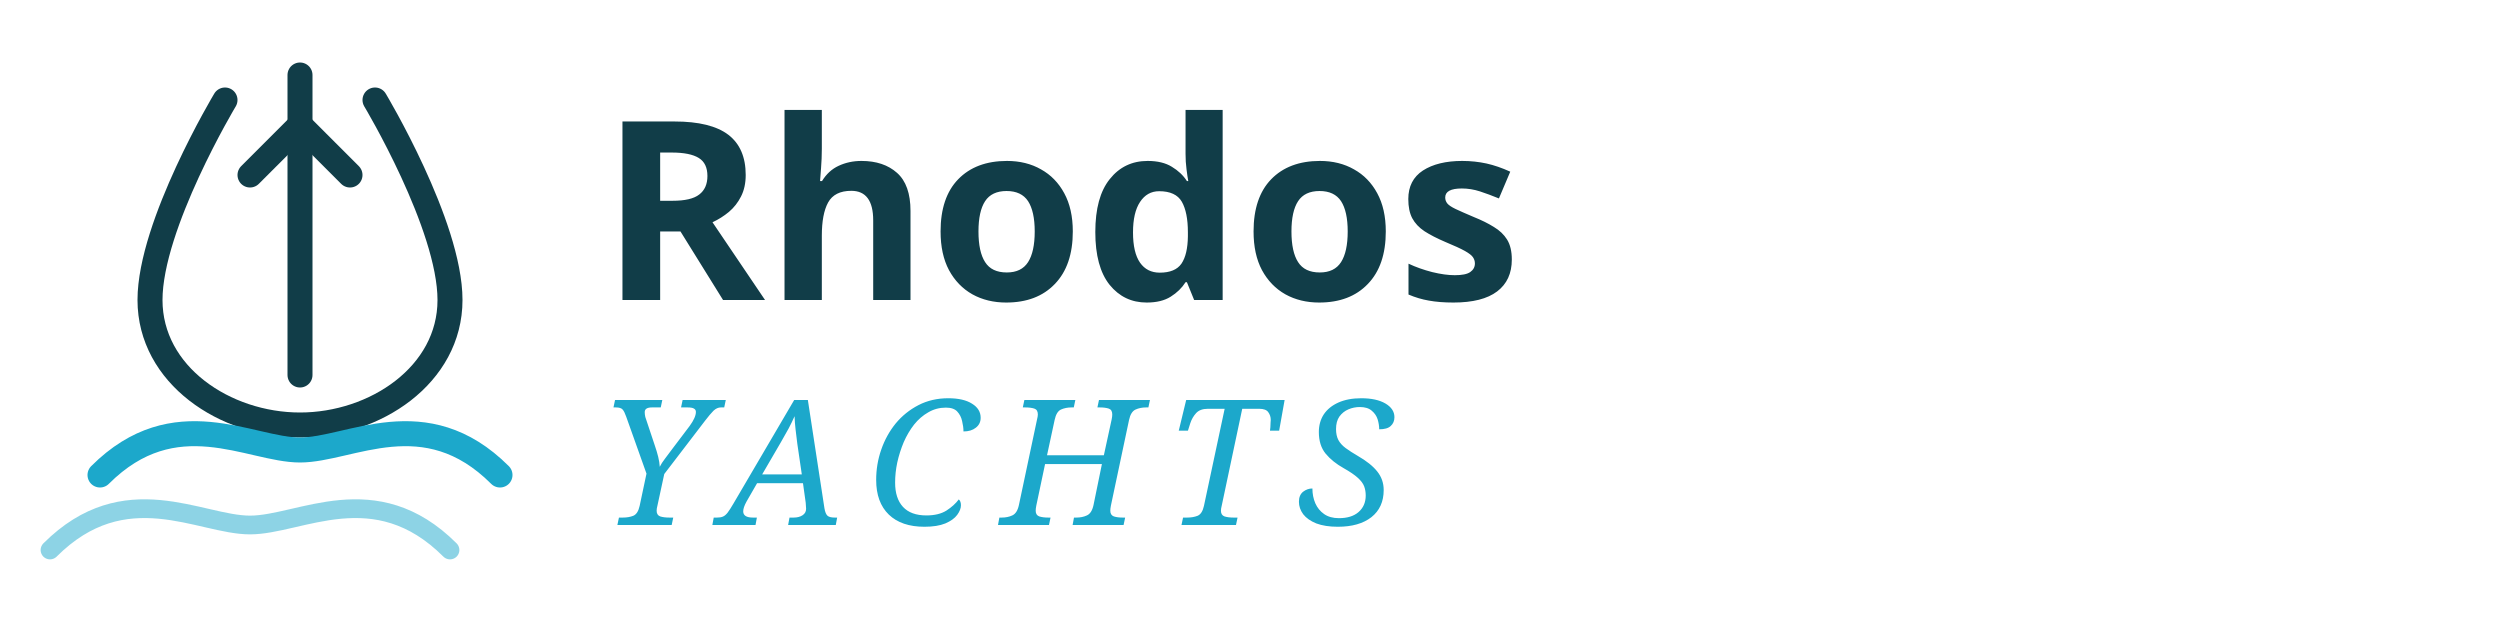
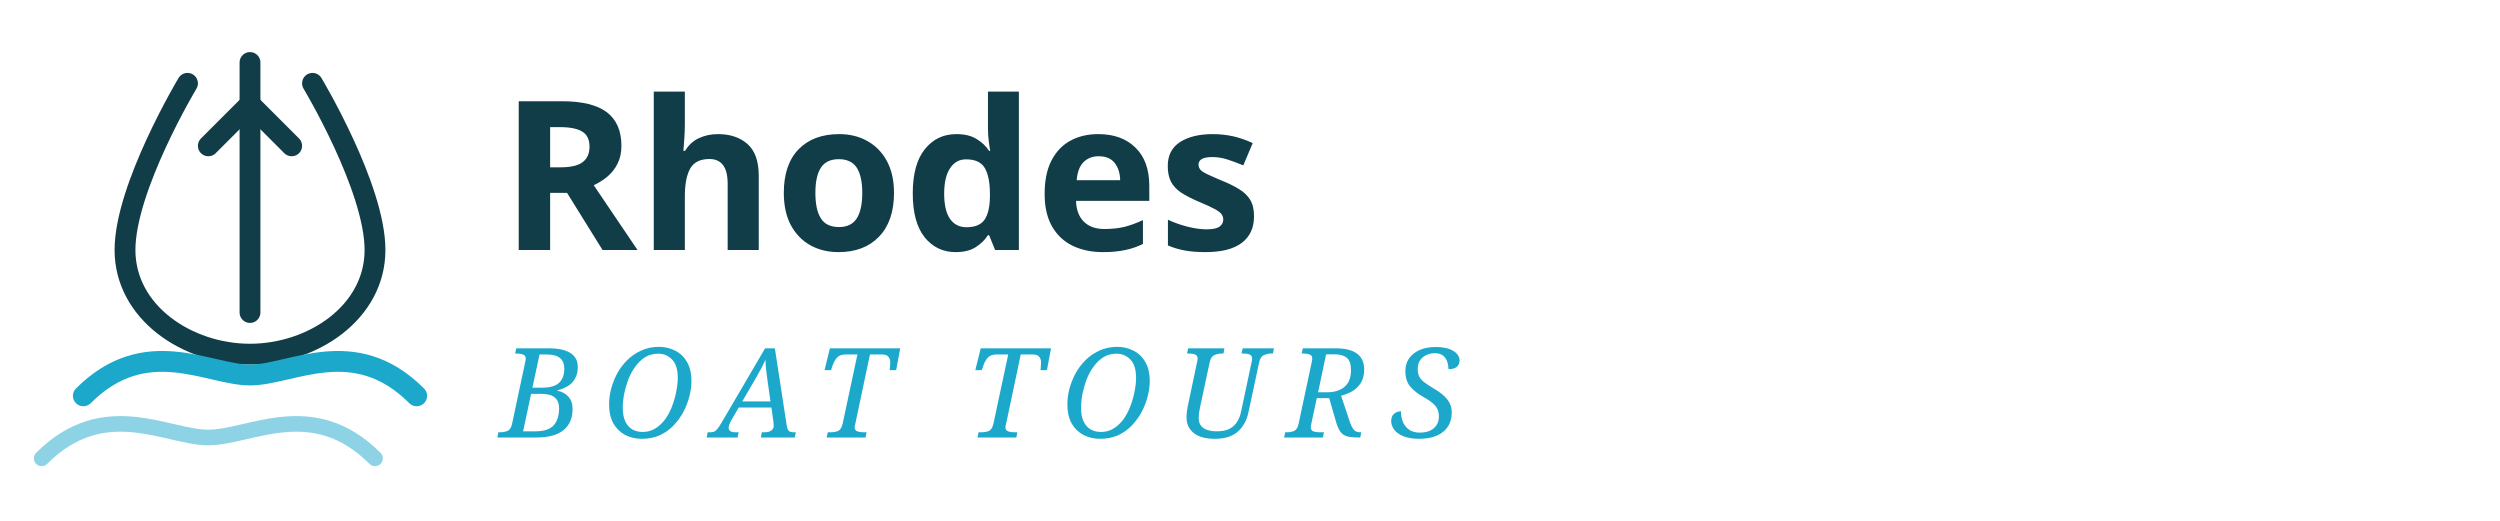
- <svg xmlns="http://www.w3.org/2000/svg" width="200" height="50" viewBox="0 0 200 50" fill="none">
+ <svg xmlns="http://www.w3.org/2000/svg" width="240" height="50" viewBox="0 0 240 50" fill="none">
  <g>
    <path d="M18 8 C18 8 12 18 12 24 C12 30 18 34 24 34 C30 34 36 30 36 24 C36 18 30 8 30 8" stroke="#113D48" stroke-width="2" fill="none" stroke-linecap="round" />
    <path d="M24 6 L24 30" stroke="#113D48" stroke-width="2" stroke-linecap="round" />
    <path d="M20 14 L24 10 L28 14" stroke="#113D48" stroke-width="2" fill="none" stroke-linecap="round" stroke-linejoin="round" />
    <path d="M8 38 C14 32 20 36 24 36 C28 36 34 32 40 38" stroke="#1CA8CB" stroke-width="2" fill="none" stroke-linecap="round" />
    <path d="M4 44 C10 38 16 42 20 42 C24 42 30 38 36 44" stroke="#1CA8CB" stroke-width="1.5" fill="none" stroke-linecap="round" opacity="0.5" />
  </g>
-   <text x="48" y="24" font-family="Manrope, sans-serif" font-weight="700" font-size="20" fill="#113D48">Rhodos</text>
-   <text x="48" y="42" font-family="Cormorant Garamond, Georgia, serif" font-weight="400" font-style="italic" font-size="14" fill="#1CA8CB" letter-spacing="2">YACHTS</text>
+   <text x="48" y="24" font-family="Manrope, sans-serif" font-weight="700" font-size="20" fill="#113D48">Rhodes</text>
+   <text x="48" y="42" font-family="Cormorant Garamond, Georgia, serif" font-weight="400" font-style="italic" font-size="12" fill="#1CA8CB" letter-spacing="2">BOAT TOURS</text>
</svg>
